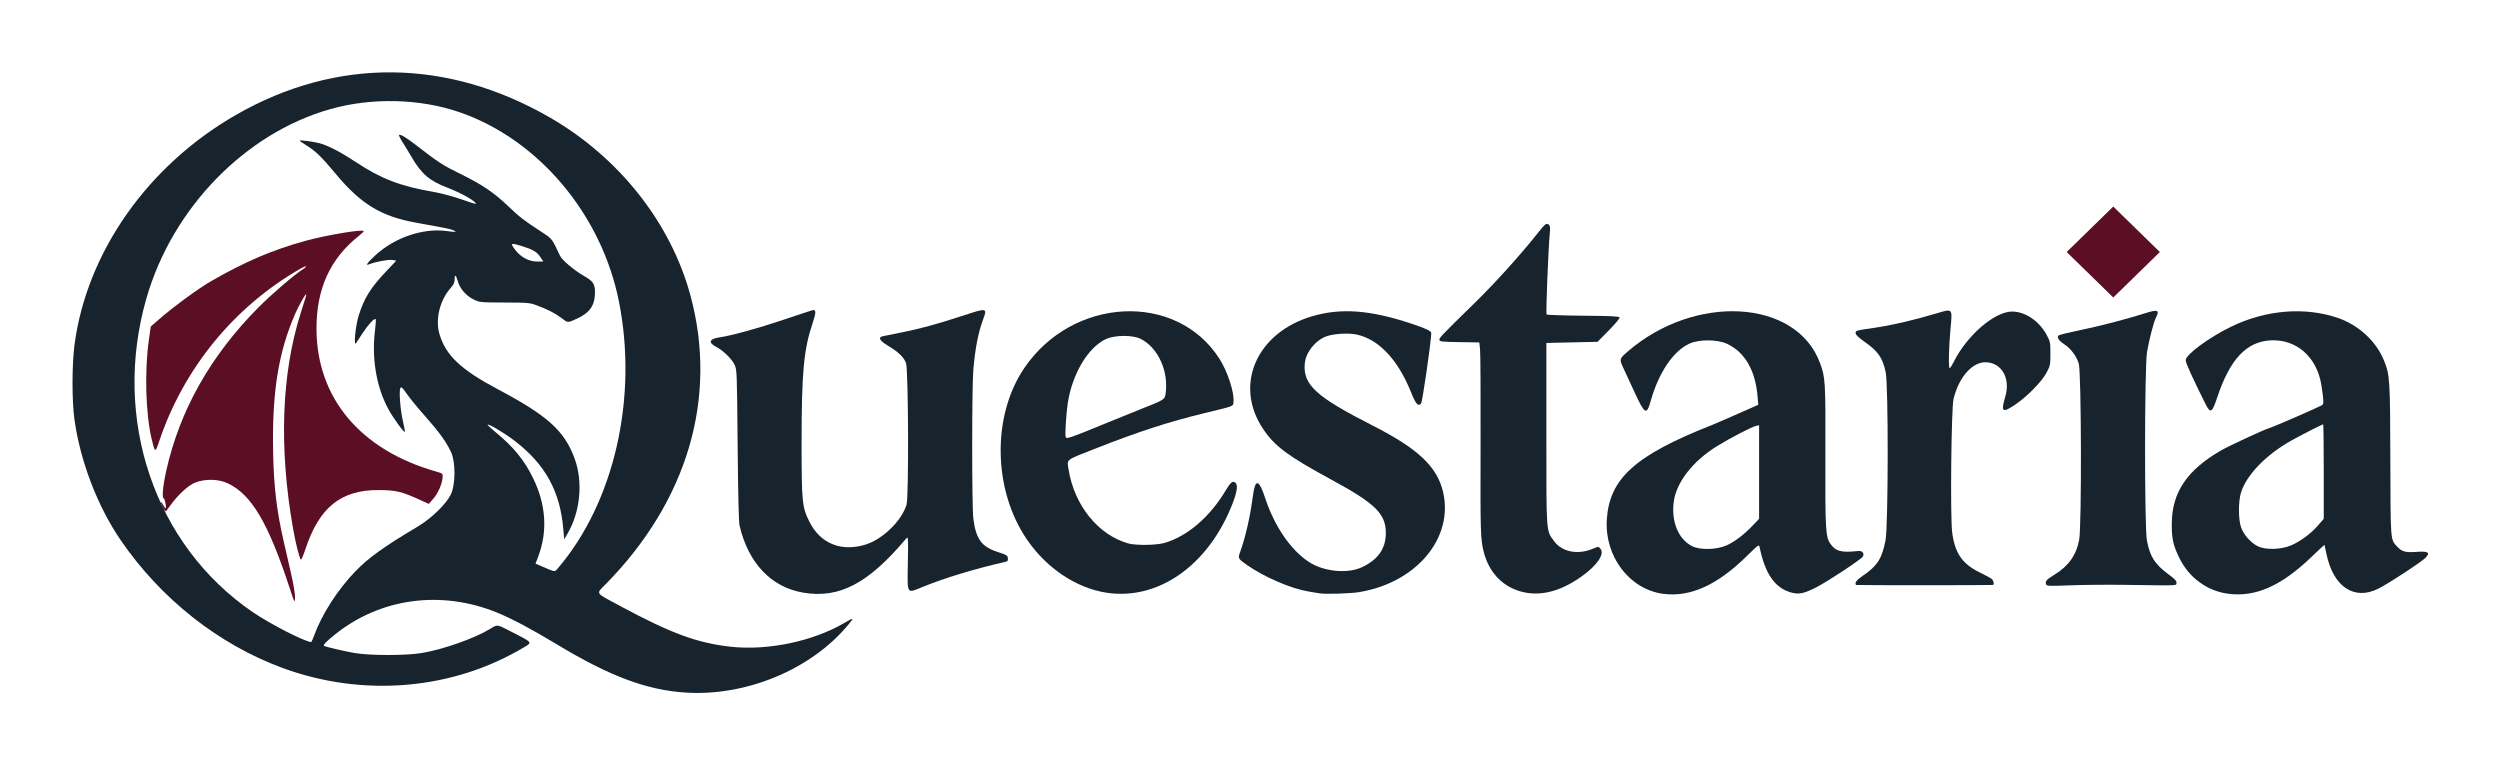
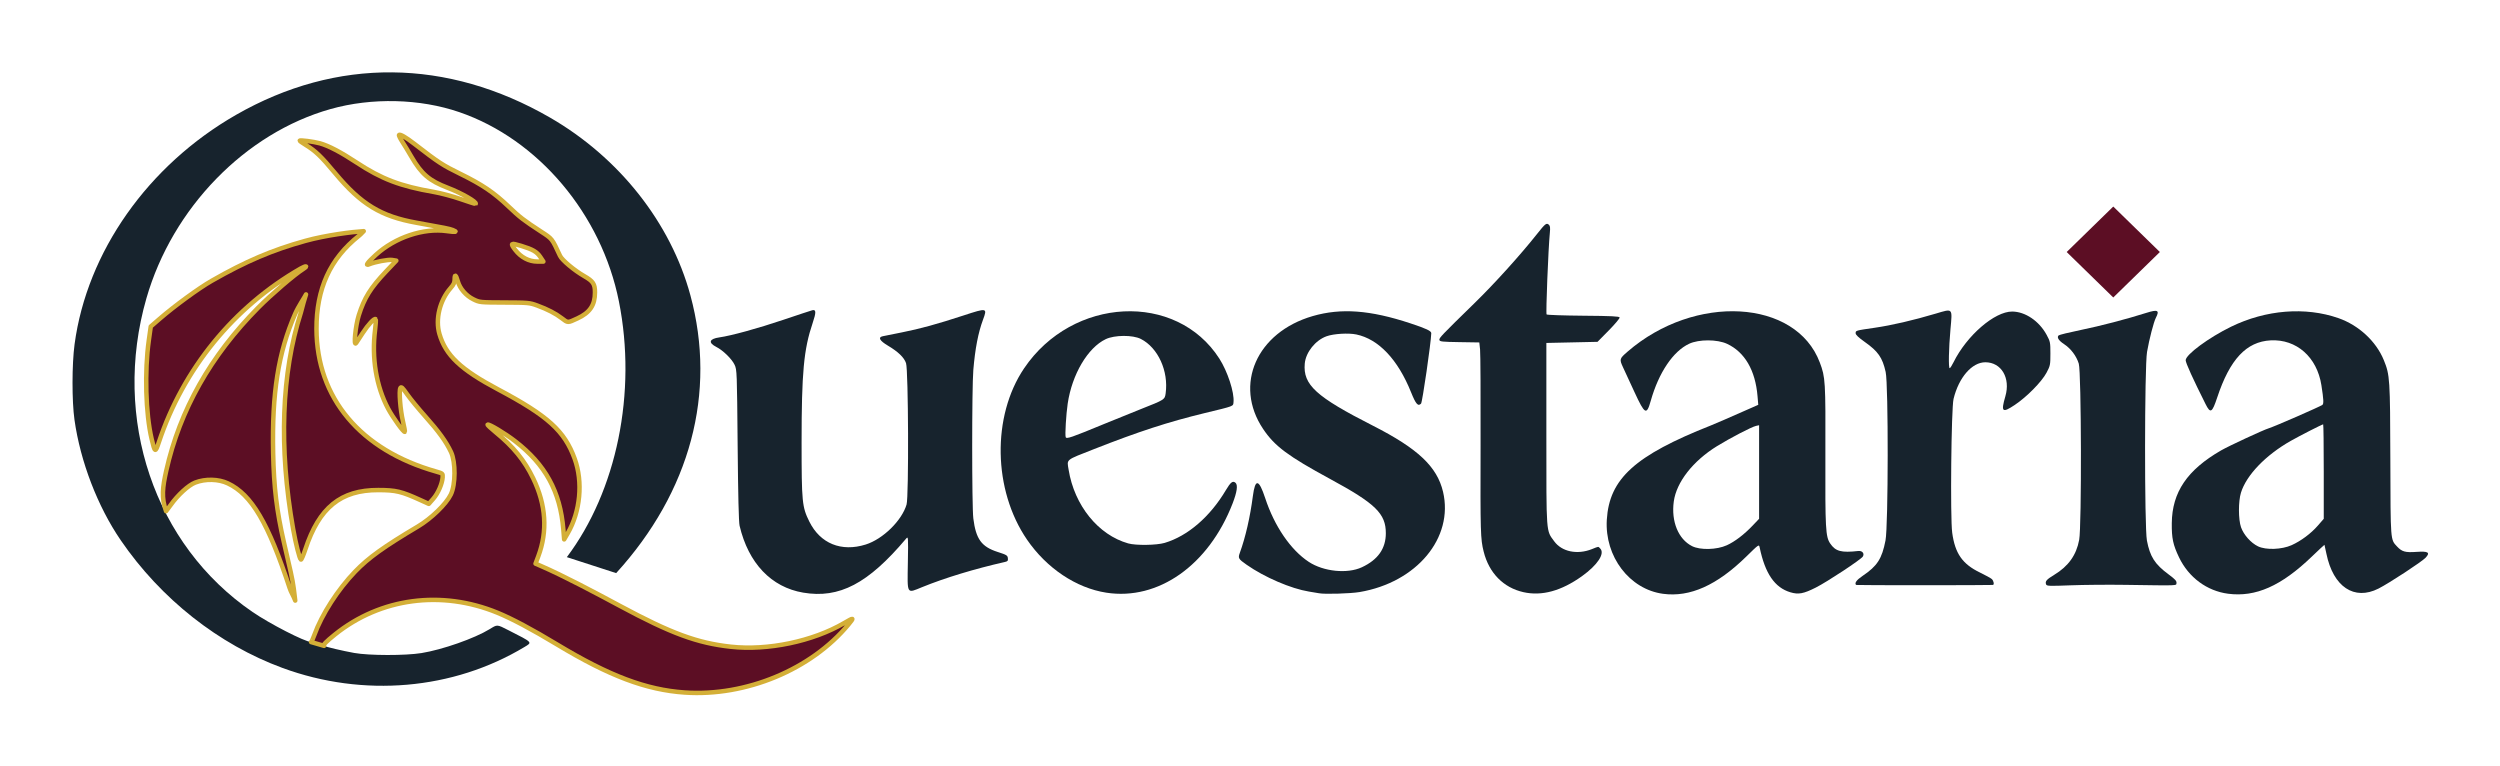
<svg xmlns="http://www.w3.org/2000/svg" width="2227" height="682" viewBox="0 0 2227 682" role="img" aria-labelledby="title desc">
  <g id="questaria-logo" transform="translate(19 -22)">
    <g id="symbol">
-       <path id="dragon-q" fill="#17232d" d="M591.00,638.90 C556.59,636.55 523.77,624.18 477.00,595.96 C454.88,582.61 436.97,573.08 424.02,567.78 C374.22,547.39 319.96,554.65 279.51,587.12 C271.33,593.69 268.54,596.60 269.71,597.32 C271.21,598.25 286.23,601.79 296.50,603.64 C309.80,606.04 342.05,606.09 356.50,603.75 C375.20,600.71 403.71,590.70 417.15,582.46 C424.19,578.15 423.51,578.11 434.05,583.47 C455.79,594.53 455.33,594.06 448.31,598.28 C384.72,636.58 304.72,643.52 232.63,617.00 C175.75,596.07 124.33,555.47 88.55,503.24 C67.97,473.19 52.60,433.18 47.35,396.00 C44.99,379.32 45.03,346.56 47.43,328.66 C58.47,246.40 112.80,169.25 191.38,124.25 C280.86,73.01 379.40,73.89 470.99,126.76 C532.50,162.26 578.46,220.44 595.99,285.00 C620.64,375.77 593.65,468.03 520.74,542.18 C511.70,551.37 510.53,549.51 533.00,561.60 C578.97,586.31 602.05,594.82 632.12,598.12 C664.89,601.72 705.04,593.33 732.92,577.05 C741.80,571.86 742.06,571.94 736.86,578.25 C703.79,618.38 645.47,642.63 591.00,638.90 Z M260.98,587.75 C267.56,569.48 281.95,547.11 297.40,531.11 C309.29,518.79 322.87,509.04 353.24,491.00 C365.17,483.91 378.45,471.02 382.59,462.50 C386.86,453.70 386.97,433.64 382.79,424.71 C378.51,415.58 371.93,406.45 359.90,392.98 C353.77,386.12 346.47,377.23 343.68,373.23 C339.46,367.19 338.44,366.24 337.66,367.64 C336.26,370.14 337.59,387.19 339.97,397.39 C341.11,402.28 341.87,406.47 341.65,406.69 C340.77,407.56 331.00,394.03 326.71,386.00 C316.15,366.25 311.94,340.72 315.13,315.79 C315.76,310.92 315.98,306.65 315.62,306.29 C314.52,305.19 308.95,311.17 304.11,318.62 C301.58,322.53 298.92,326.58 298.21,327.62 C295.81,331.13 297.63,312.28 300.60,302.86 C305.45,287.46 311.07,278.43 324.88,263.84 L334.03,254.18 330.26,253.57 C326.87,253.03 314.86,255.31 309.75,257.47 C306.04,259.04 308.29,255.90 315.75,249.08 C332.87,233.44 358.25,224.92 378.97,227.84 C387.10,228.99 388.90,228.69 384.39,226.93 C381.44,225.78 377.46,224.98 352.08,220.44 C320.34,214.76 302.63,203.98 279.59,176.33 C266.88,161.07 262.14,156.53 253.18,151.02 C250.33,149.26 248.00,147.62 248.00,147.36 C248.00,146.54 260.34,148.12 265.93,149.66 C273.64,151.79 284.60,157.52 298.50,166.69 C320.91,181.48 337.68,187.87 367.52,193.00 C373.59,194.04 384.37,196.92 391.49,199.40 C398.60,201.88 404.55,203.78 404.71,203.62 C406.24,202.10 392.34,194.08 380.00,189.36 C363.40,183.01 356.57,177.18 347.47,161.59 C344.88,157.14 341.20,151.10 339.30,148.16 C337.41,145.22 336.13,142.54 336.47,142.20 C337.36,141.31 342.65,144.37 350.03,150.07 C371.99,167.02 375.15,169.08 391.12,176.91 C410.61,186.46 420.95,193.47 434.00,205.94 C443.98,215.49 447.54,218.23 463.00,228.31 C473.08,234.88 472.58,234.24 479.90,249.93 C481.67,253.73 492.67,262.95 501.38,267.93 C509.40,272.52 511.00,274.95 511.00,282.51 C511.00,293.83 506.47,300.53 495.33,305.67 C486.49,309.76 487.02,309.77 481.35,305.43 C475.68,301.11 468.83,297.57 459.50,294.14 C452.80,291.67 451.55,291.56 430.41,291.48 C408.37,291.39 408.31,291.39 402.64,288.61 C396.17,285.45 390.66,279.06 388.83,272.60 C387.17,266.78 386.00,265.93 386.00,270.56 C386.00,273.67 385.24,275.38 382.48,278.51 C372.76,289.53 368.64,306.37 372.45,319.49 C377.98,338.50 391.41,351.21 424.50,368.76 C469.07,392.41 483.90,405.83 492.93,430.68 C500.44,451.36 497.97,477.75 486.70,497.09 L483.55,502.50 482.81,493.50 C480.02,459.84 466.91,435.90 439.79,414.95 C431.01,408.16 416.33,399.34 415.38,400.29 C415.11,400.56 418.20,403.49 422.26,406.80 C438.33,419.94 448.19,432.03 456.02,448.21 C467.43,471.79 468.93,495.21 460.47,517.67 L458.05,524.09 462.78,526.14 C475.93,531.83 475.00,531.69 477.90,528.31 C528.12,469.63 549.46,376.38 532.33,290.50 C516.85,212.86 460.53,146.06 390.19,121.90 C355.02,109.82 312.23,108.78 275.50,119.13 C199.51,140.52 134.56,207.28 111.41,287.79 C80.56,395.08 118.59,507.44 206.00,567.18 C221.46,577.75 252.07,593.47 258.12,593.95 C258.45,593.98 259.75,591.19 260.98,587.75 Z M462.33,250.93 C459.27,246.30 455.55,244.14 445.26,241.01 C435.84,238.15 435.32,238.51 440.00,244.64 C445.03,251.23 452.20,255.00 459.71,255.00 L465.03,255.00 462.33,250.93 Z" />
-       <path id="dragon-wing" fill="#5c0e24" d="M239.08,546.00 C220.06,487.97 205.09,462.56 184.02,452.60 C175.67,448.65 163.98,448.36 154.86,451.88 C148.87,454.20 139.34,462.94 132.93,472.00 C131.18,474.48 129.39,476.89 128.95,477.37 C128.52,477.85 127.19,476.34 126.01,474.02 C124.83,471.70 124.08,469.58 124.36,469.31 C124.63,469.04 125.59,470.25 126.50,472.00 C127.41,473.75 128.35,474.98 128.61,474.73 C129.38,473.95 127.80,466.00 126.87,466.00 C125.08,466.00 126.10,454.73 129.10,441.33 C141.17,387.39 168.50,338.95 211.09,295.97 C222.88,284.09 243.15,266.70 251.28,261.51 C255.65,258.72 253.59,258.49 248.80,261.23 C189.40,295.25 144.26,350.53 122.53,415.89 C119.32,425.54 119.00,425.39 116.04,412.85 C110.74,390.31 109.69,352.92 113.57,325.17 L115.30,312.85 123.30,305.92 C136.60,294.41 158.07,278.73 169.50,272.19 C199.92,254.78 223.52,244.71 253.00,236.55 C271.62,231.40 305.00,225.86 305.00,227.93 C305.00,228.33 303.09,230.19 300.75,232.04 C275.02,252.50 262.83,279.23 262.93,315.01 C263.09,376.47 302.06,422.92 369.50,442.05 C375.42,443.73 375.50,443.80 375.30,447.21 C374.97,452.86 371.20,461.49 366.95,466.32 L362.96,470.85 355.73,467.56 C338.51,459.72 333.83,458.60 318.00,458.55 C284.60,458.44 265.27,474.12 253.04,511.26 C251.28,516.62 249.47,520.79 249.03,520.52 C247.84,519.79 244.40,506.14 242.08,493.00 C229.32,420.67 231.71,354.42 249.03,300.40 C253.89,285.23 254.04,284.70 253.60,284.26 C253.07,283.74 246.82,294.91 243.95,301.50 C228.88,336.11 223.19,372.00 224.31,425.50 C224.95,456.14 227.48,477.20 233.88,505.00 C234.95,509.68 237.69,521.60 239.96,531.50 C242.61,543.07 243.98,551.28 243.79,554.50 C243.50,559.48 243.48,559.44 239.08,546.00 Z" />
+       <path id="q-ring" fill="#17232d" d="M 269.71,597.32 C 271.21,598.25 286.23,601.79 296.5,603.64 C 309.8,606.04 342.05,606.09 356.5,603.75 C 375.2,600.71 403.71,590.7 417.15,582.46 C 424.19,578.15 423.51,578.11 434.05,583.47 C 455.79,594.53 455.33,594.06 448.31,598.28 C 384.72,636.58 304.72,643.52 232.63,617 C 175.75,596.07 124.33,555.47 88.55,503.24 C 67.97,473.19 52.6,433.18 47.35,396 C 44.99,379.32 45.03,346.56 47.43,328.66 C 58.47,246.4 112.8,169.25 191.38,124.25 C 280.86,73.01 379.4,73.89 470.99,126.76 C 532.5,162.26 578.46,220.44 595.99,285 C 619.581,371.871 595.873,460.107 529.881,532.526 L 485.939,518.299 C 530.355,459.373 548.516,371.647 532.33,290.5 C 516.85,212.86 460.53,146.06 390.19,121.9 C 355.02,109.82 312.23,108.78 275.5,119.13 C 199.51,140.52 134.56,207.28 111.41,287.79 C 80.56,395.08 118.59,507.44 206,567.18 C 221.46,577.75 252.07,593.47 258.12,593.95 L 269.71,597.32 Z" />
+       <path id="dragon-body" fill="#5c0e24" fill-rule="evenodd" d="M 260.98,587.75 C 267.56,569.48 281.95,547.11 297.4,531.11 C 309.29,518.79 322.87,509.04 353.24,491 C 365.17,483.91 378.45,471.02 382.59,462.5 C 386.86,453.7 386.97,433.64 382.79,424.71 C 378.51,415.58 371.93,406.45 359.9,392.98 C 353.77,386.12 346.47,377.23 343.68,373.23 C 339.46,367.19 338.44,366.24 337.66,367.64 C 336.26,370.14 337.59,387.19 339.97,397.39 C 341.11,402.28 341.87,406.47 341.65,406.69 C 340.77,407.56 331,394.03 326.71,386 C 316.15,366.25 311.94,340.72 315.13,315.79 C 315.76,310.92 315.98,306.65 315.62,306.29 C 314.52,305.19 308.95,311.17 304.11,318.62 C 301.58,322.53 298.92,326.58 298.21,327.62 C 295.81,331.13 297.63,312.28 300.6,302.86 C 305.45,287.46 311.07,278.43 324.88,263.84 L 334.03,254.18 L 330.26,253.57 C 326.87,253.03 314.86,255.31 309.75,257.47 C 306.04,259.04 308.29,255.9 315.75,249.08 C 332.87,233.44 358.25,224.92 378.97,227.84 C 387.1,228.99 388.9,228.69 384.39,226.93 C 381.44,225.78 377.46,224.98 352.08,220.44 C 320.34,214.76 302.63,203.98 279.59,176.33 C 266.88,161.07 262.14,156.53 253.18,151.02 C 250.33,149.26 248,147.62 248,147.36 C 248,146.54 260.34,148.12 265.93,149.66 C 273.64,151.79 284.6,157.52 298.5,166.69 C 320.91,181.48 337.68,187.87 367.52,193 C 373.59,194.04 384.37,196.92 391.49,199.4 C 398.6,201.88 404.55,203.78 404.71,203.62 C 406.24,202.1 392.34,194.08 380,189.36 C 363.4,183.01 356.57,177.18 347.47,161.59 C 344.88,157.14 341.2,151.1 339.3,148.16 C 337.41,145.22 336.13,142.54 336.47,142.2 C 337.36,141.31 342.65,144.37 350.03,150.07 C 371.99,167.02 375.15,169.08 391.12,176.91 C 410.61,186.46 420.95,193.47 434,205.94 C 443.98,215.49 447.54,218.23 463,228.31 C 473.08,234.88 472.58,234.24 479.9,249.93 C 481.67,253.73 492.67,262.95 501.38,267.93 C 509.4,272.52 511,274.95 511,282.51 C 511,293.83 506.47,300.53 495.33,305.67 C 486.49,309.76 487.02,309.77 481.35,305.43 C 475.68,301.11 468.83,297.57 459.5,294.14 C 452.8,291.67 451.55,291.56 430.41,291.48 C 408.37,291.39 408.31,291.39 402.64,288.61 C 396.17,285.45 390.66,279.06 388.83,272.6 C 387.17,266.78 386,265.93 386,270.56 C 386,273.67 385.24,275.38 382.48,278.51 C 372.76,289.53 368.64,306.37 372.45,319.49 C 377.98,338.5 391.41,351.21 424.5,368.76 C 469.07,392.41 483.9,405.83 492.93,430.68 C 500.44,451.36 497.97,477.75 486.7,497.09 L 483.55,502.5 L 482.81,493.5 C 480.02,459.84 466.91,435.9 439.79,414.95 C 431.01,408.16 416.33,399.34 415.38,400.29 C 415.11,400.56 418.2,403.49 422.26,406.8 C 438.33,419.94 448.19,432.03 456.02,448.21 C 467.43,471.79 468.93,495.21 460.47,517.67 L 458.05,524.09 L 462.78,526.14 C 482.966,534.889 511.86,550.237 533,561.6 C 578.97,586.31 602.05,594.82 632.12,598.12 C 664.89,601.72 705.04,593.33 732.92,577.05 C 741.8,571.86 742.06,571.94 736.86,578.25 C 703.79,618.38 645.47,642.63 591,638.9 C 556.59,636.55 523.77,624.18 477,595.96 C 454.88,582.61 436.97,573.08 424.02,567.78 C 374.22,547.39 319.96,554.65 279.51,587.12 C 271.33,593.69 268.54,596.6 269.71,597.32 L 258.12,593.95 C 258.45,593.98 259.75,591.19 260.98,587.75 Z M 462.33,250.93 C 459.27,246.3 455.55,244.14 445.26,241.01 C 435.84,238.15 435.32,238.51 440.0,244.64 C 445.03,251.23 452.2,255.0 459.71,255.0 L 465.03,255.0 L 462.33,250.93 Z" stroke="#D4AF37" stroke-width="4" stroke-linejoin="round" stroke-linecap="round" />
+       <path id="dragon-wing" fill="#5c0e24" d="M 239.08,546 C 220.06,487.97 205.09,462.56 184.02,452.6 C 175.67,448.65 163.98,448.36 154.86,451.88 C 148.87,454.2 139.34,462.94 132.93,472 C 131.18,474.48 129.39,476.89 128.95,477.37 C 124.6,465.4 125.824,455.968 129.1,441.33 C 141.17,387.39 168.5,338.95 211.09,295.97 C 222.88,284.09 243.15,266.7 251.28,261.51 C 255.65,258.72 253.59,258.49 248.8,261.23 C 189.4,295.25 144.26,350.53 122.53,415.89 C 119.32,425.54 119,425.39 116.04,412.85 C 110.74,390.31 109.69,352.92 113.57,325.17 L 115.3,312.85 L 123.3,305.92 C 136.6,294.41 158.07,278.73 169.5,272.19 C 199.92,254.78 223.52,244.71 253,236.55 C 271.62,231.4 295.2,228.5 305,227.93 C 304,228.7 303.09,230.19 300.75,232.04 C 275.02,252.5 262.83,279.23 262.93,315.01 C 263.09,376.47 302.06,422.92 369.5,442.05 C 375.42,443.73 375.5,443.8 375.3,447.21 C 374.97,452.86 371.2,461.49 366.95,466.32 L 362.96,470.85 L 355.73,467.56 C 338.51,459.72 333.83,458.6 318,458.55 C 284.6,458.44 265.27,474.12 253.04,511.26 C 251.28,516.62 249.47,520.79 249.03,520.52 C 247.84,519.79 244.4,506.14 242.08,493 C 229.32,420.67 231.71,354.42 249.03,300.4 C 250.65,294 252.3,288.2 253.6,284.26 C 252.6,286.5 246.82,294.91 243.95,301.5 C 228.88,336.11 223.19,372 224.31,425.5 C 224.95,456.14 227.48,477.2 233.88,505 C 234.95,509.68 237.69,521.6 239.96,531.5 C 242.6,543.1 243.2,550.5 244,557 C 242.1,552 240.326,549.801 239.08,546 Z" stroke="#D4AF37" stroke-width="4" stroke-linejoin="round" stroke-linecap="round" />
    </g>
    <g id="wordmark">
      <path id="letter-1-u" fill="#17232d" d="M696.50,549.92 C668.03,545.10 647.71,523.73 639.83,490.36 C639.07,487.11 638.49,463.34 638.09,418.50 C637.51,353.18 637.45,351.39 635.40,347.00 C632.97,341.79 625.14,334.13 619.09,331.05 C611.66,327.26 612.75,323.83 621.80,322.55 C632.40,321.05 656.05,314.56 678.58,306.96 C691.73,302.52 703.45,298.65 704.61,298.36 C708.05,297.48 708.12,300.26 704.92,309.71 C696.97,333.20 695.06,353.81 695.06,416.00 C695.07,469.38 695.48,473.57 701.96,486.65 C711.66,506.22 730.46,513.87 752.15,507.07 C767.53,502.24 784.41,485.70 788.58,471.38 C790.63,464.31 790.21,351.87 788.10,345.50 C786.45,340.51 781.10,335.34 772.01,329.94 C764.63,325.55 762.90,322.51 767.25,321.54 C768.49,321.26 776.25,319.70 784.50,318.07 C800.63,314.88 815.69,310.74 839.58,302.93 C860.34,296.14 860.58,296.19 856.67,306.78 C852.37,318.42 849.67,332.39 848.04,351.50 C846.69,367.39 846.69,473.06 848.04,483.85 C850.35,502.23 855.29,509.04 869.71,513.68 C877.70,516.24 878.53,516.75 878.81,519.22 C879.07,521.48 878.66,522.04 876.31,522.57 C849.05,528.76 822.82,536.73 802.42,545.03 C788.44,550.72 789.25,552.10 789.72,523.30 C790.11,499.50 790.11,499.50 788.00,502.00 C754.33,541.91 728.64,555.36 696.50,549.92 Z" />
      <path id="letter-2-e" fill="#17232d" d="M966.50,549.96 C939.65,545.79 913.32,528.18 895.86,502.70 C865.60,458.57 864.47,392.77 893.24,350.15 C936.38,286.22 1028.85,281.62 1067.23,341.50 C1074.53,352.90 1080.64,371.62 1079.82,380.13 C1079.45,384.05 1080.94,383.48 1054.00,390.01 C1021.68,397.85 995.27,406.44 955.46,422.10 C929.66,432.24 931.38,430.84 932.92,440.43 C938.06,472.25 959.31,498.54 986.00,506.07 C992.85,508.01 1011.29,507.74 1018.50,505.60 C1039.04,499.50 1058.96,482.33 1073.00,458.62 C1077.20,451.53 1079.13,450.03 1081.53,452.02 C1083.85,453.95 1082.99,460.18 1078.99,470.50 C1057.69,525.44 1012.82,557.14 966.50,549.96 Z M965.00,399.49 C975.17,395.29 989.75,389.39 997.39,386.38 C1018.45,378.07 1018.59,377.98 1019.36,372.41 C1022.08,352.58 1012.60,331.77 997.28,323.94 C990.08,320.27 973.91,320.35 966.00,324.11 C949.99,331.72 935.97,355.47 932.11,381.50 C930.69,391.15 929.59,409.48 930.32,411.40 C931.03,413.25 934.84,411.94 965.00,399.49 Z" />
      <path id="letter-3-s" fill="#17232d" d="M1156.00,550.47 C1155.17,550.31 1151.12,549.63 1147.00,548.97 C1131.03,546.38 1107.37,536.20 1091.50,525.08 C1084.10,519.90 1083.71,519.21 1085.47,514.39 C1090.50,500.55 1094.59,482.72 1097.04,464.00 C1099.14,448.01 1102.37,448.55 1108.07,465.84 C1116.30,490.80 1130.71,511.87 1146.82,522.49 C1160.02,531.19 1181.21,533.35 1194.16,527.31 C1208.47,520.64 1215.50,510.66 1215.50,497.00 C1215.50,479.53 1206.38,470.63 1166.00,448.74 C1128.30,428.29 1116.44,419.44 1106.15,404.07 C1079.85,364.75 1100.43,318.01 1150.41,303.55 C1175.66,296.25 1201.53,298.17 1237.40,310.03 C1251.57,314.71 1256.04,316.83 1255.98,318.82 C1255.68,327.76 1248.03,380.40 1246.87,381.56 C1244.18,384.25 1242.24,382.04 1237.98,371.46 C1226.23,342.23 1209.04,324.06 1189.22,319.94 C1182.19,318.48 1169.20,319.25 1162.81,321.50 C1152.81,325.02 1144.19,335.78 1143.28,345.86 C1141.59,364.78 1153.22,375.39 1204.00,401.21 C1244.10,421.60 1261.18,437.70 1266.46,460.10 C1276.12,501.07 1243.01,540.82 1192.07,549.41 C1183.94,550.78 1161.02,551.46 1156.00,550.47 Z" />
      <path id="letter-4-t" fill="#17232d" d="M1338.06,549.50 C1320.20,545.48 1307.39,532.40 1302.64,513.33 C1299.83,502.04 1299.68,496.81 1299.90,418.59 C1300.02,375.19 1299.82,336.83 1299.45,333.36 L1298.77,327.05 1281.15,326.77 C1265.51,326.53 1263.49,326.31 1263.20,324.81 C1262.86,323.06 1265.01,320.81 1294.80,291.73 C1312.34,274.61 1335.53,248.95 1350.14,230.50 C1357.48,221.24 1358.55,220.38 1360.59,222.08 C1361.87,223.14 1362.07,224.62 1361.60,229.45 C1360.21,243.61 1357.92,301.32 1358.71,302.11 C1359.18,302.58 1373.92,303.09 1391.45,303.24 C1416.57,303.44 1423.43,303.78 1423.77,304.80 C1424.01,305.52 1419.67,310.69 1414.14,316.30 L1404.08,326.50 1381.29,327.00 L1358.50,327.50 1358.50,408.50 C1358.50,498.88 1358.16,494.19 1365.52,504.23 C1372.32,513.50 1385.97,516.33 1399.00,511.18 C1405.54,508.59 1404.53,508.67 1406.43,510.57 C1410.89,515.04 1404.17,525.26 1390.20,535.27 C1371.79,548.44 1354.42,553.18 1338.06,549.50 Z" />
      <path id="letter-5-a" fill="#17232d" d="M1462.50,550.97 C1432.58,546.98 1410.35,517.75 1412.34,485.00 C1414.57,448.42 1437.39,427.74 1505.07,400.98 C1509.07,399.40 1521.09,394.18 1541.38,385.21 L1547.26,382.61 1546.61,374.91 C1544.69,351.89 1535.24,335.64 1519.50,328.30 C1510.69,324.19 1494.36,324.16 1485.66,328.24 C1471.37,334.93 1458.60,353.91 1451.51,379.00 C1447.79,392.16 1446.29,391.36 1437.03,371.35 C1433.00,362.63 1428.41,352.73 1426.85,349.34 C1423.44,341.97 1423.57,341.54 1430.82,335.26 C1490.79,283.34 1580.86,288.43 1602.09,344.94 C1607.08,358.23 1607.25,361.13 1607.05,427.52 C1606.85,493.14 1607.23,500.11 1611.35,506.16 C1616.13,513.18 1621.18,514.52 1636.37,512.82 C1639.90,512.43 1642.06,515.05 1640.43,517.75 C1638.83,520.40 1608.72,540.26 1598.50,545.41 C1587.53,550.93 1583.08,551.76 1575.88,549.61 C1561.90,545.43 1553.33,532.92 1548.49,509.61 C1547.90,506.74 1547.81,506.79 1536.70,517.69 C1510.50,543.37 1486.44,554.16 1462.50,550.97 Z M1519.26,507.72 C1526.37,504.49 1534.69,498.14 1542.25,490.19 L1548.00,484.15 1548.00,442.47 L1548.00,400.78 1545.25,401.39 C1541.38,402.25 1522.42,412.09 1510.59,419.37 C1489.11,432.60 1474.35,451.48 1472.00,468.75 C1469.58,486.50 1476.05,502.30 1488.27,508.49 C1495.51,512.16 1510.32,511.79 1519.26,507.72 Z" />
      <path id="letter-6-r" fill="#17232d" d="M1634.42,543.08 C1632.78,541.44 1634.78,538.65 1640.25,534.97 C1653.28,526.19 1657.43,519.76 1660.61,503.41 C1663.12,490.48 1663.24,364.51 1660.75,353.36 C1657.87,340.47 1654.03,334.98 1641.92,326.45 C1636.61,322.70 1634.00,320.21 1634.00,318.90 C1634.00,316.41 1633.77,316.48 1651.00,313.97 C1666.16,311.77 1685.27,307.34 1705.38,301.36 C1720.88,296.76 1720.22,296.05 1718.46,315.50 C1716.93,332.33 1716.59,350.00 1717.79,350.00 C1718.23,350.00 1719.75,347.64 1721.18,344.75 C1732.96,320.92 1757.77,299.46 1773.45,299.53 C1785.07,299.58 1797.44,307.95 1804.12,320.26 C1807.35,326.22 1807.50,326.97 1807.50,337.00 C1807.50,347.05 1807.35,347.78 1804.05,354.00 C1799.74,362.11 1786.47,375.58 1775.73,382.74 C1764.55,390.19 1763.31,389.04 1767.38,375.00 C1772.10,358.74 1763.83,344.71 1749.53,344.71 C1737.60,344.71 1725.84,358.28 1721.22,377.36 C1719.18,385.79 1718.20,482.96 1720.02,496.50 C1722.51,514.99 1729.09,524.45 1744.77,532.03 C1749.57,534.36 1754.29,536.95 1755.25,537.78 C1756.99,539.30 1757.68,542.94 1756.25,543.07 C1752.89,543.39 1634.74,543.40 1634.42,543.08 Z" />
      <path id="letter-7-i" fill="#17232d" d="M1803.68,542.61 C1802.62,539.84 1803.95,538.26 1810.85,534.09 C1823.54,526.42 1830.62,516.50 1833.14,502.85 C1835.42,490.51 1835.10,353.43 1832.77,345.92 C1830.65,339.06 1825.66,332.47 1819.61,328.50 C1814.86,325.39 1813.07,322.53 1814.80,320.80 C1815.35,320.25 1824.28,318.06 1834.65,315.93 C1852.16,312.34 1875.13,306.34 1893.00,300.69 C1903.18,297.48 1904.92,298.38 1901.47,305.06 C1899.50,308.86 1895.59,323.96 1893.58,335.50 C1891.31,348.48 1891.22,491.76 1893.47,503.51 C1896.22,517.89 1900.51,524.60 1912.71,533.62 C1918.54,537.93 1920.06,539.58 1919.81,541.30 C1919.45,543.82 1922.93,543.70 1874.50,542.99 C1859.10,542.76 1837.00,542.95 1825.40,543.40 C1806.44,544.14 1804.24,544.06 1803.68,542.61 Z" />
      <path id="letter-8-a" fill="#17232d" d="M1965.82,550.90 C1946.92,548.43 1930.66,536.38 1922.09,518.50 C1916.72,507.29 1915.48,501.45 1915.63,488.00 C1915.93,460.44 1929.34,440.65 1959.50,423.25 C1966.42,419.26 1997.16,404.99 2002.00,403.52 C2006.94,402.03 2047.66,384.26 2049.77,382.68 C2051.09,381.69 2050.90,377.89 2048.89,365.08 C2044.97,340.08 2026.69,323.96 2003.67,325.20 C1982.06,326.36 1967.40,342.02 1956.12,376.00 C1951.53,389.80 1950.08,390.65 1945.74,382.00 C1934.47,359.53 1928.00,345.27 1928.00,342.90 C1928.00,337.91 1948.60,322.71 1968.50,313.01 C1999.43,297.93 2034.55,295.12 2064.00,305.36 C2082.16,311.68 2097.69,326.05 2104.53,342.88 C2109.92,356.14 2110.13,359.40 2110.32,431.66 C2110.52,504.64 2110.35,502.46 2116.30,508.83 C2120.65,513.50 2123.63,514.32 2133.60,513.62 C2144.09,512.88 2146.08,514.13 2141.78,518.76 C2138.41,522.39 2109.40,541.41 2099.81,546.28 C2078.15,557.28 2059.42,544.78 2053.37,515.28 C2052.50,511.00 2051.71,507.42 2051.63,507.32 C2051.54,507.22 2046.44,511.99 2040.28,517.90 C2013.14,543.99 1990.34,554.09 1965.82,550.90 Z M2022.37,507.64 C2030.70,503.90 2039.64,497.23 2045.75,490.20 L2051.00,484.16 2051.00,442.08 C2051.00,418.94 2050.77,400.00 2050.48,400.00 C2049.58,400.00 2029.81,410.08 2021.65,414.71 C1999.20,427.42 1982.07,445.25 1977.24,460.90 C1974.85,468.67 1974.88,484.72 1977.30,491.67 C1979.65,498.39 1986.13,505.67 1992.46,508.70 C1999.51,512.08 2013.58,511.58 2022.37,507.64 Z" />
      <path id="i-diamond" fill="#5c0e24" d="M1863.5,206 L1905,246.5 L1863.5,287 L1822,246.5 Z" />
    </g>
  </g>
</svg>
